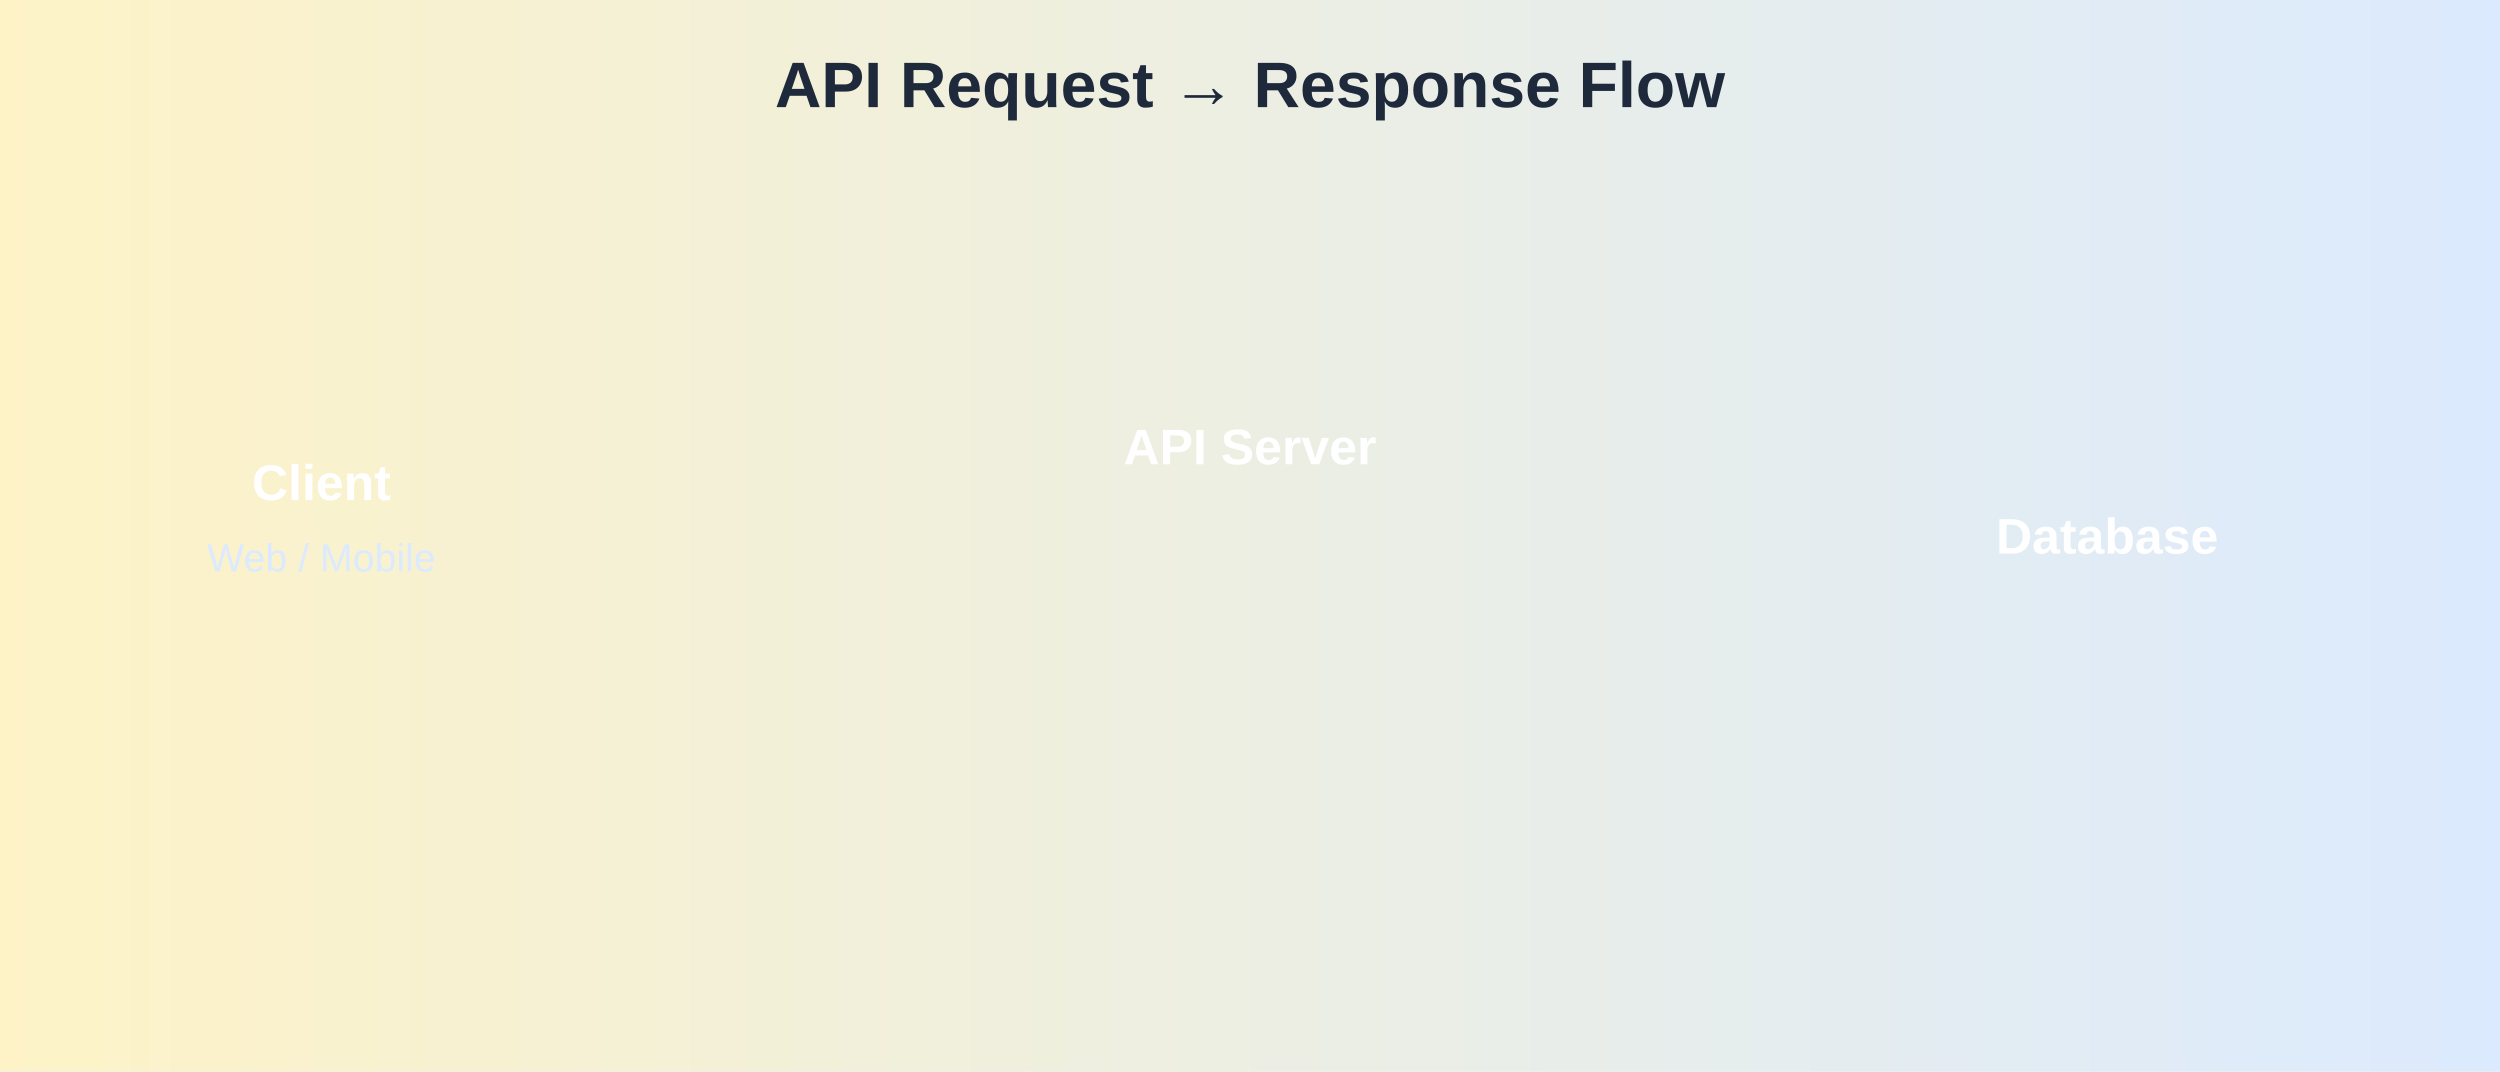
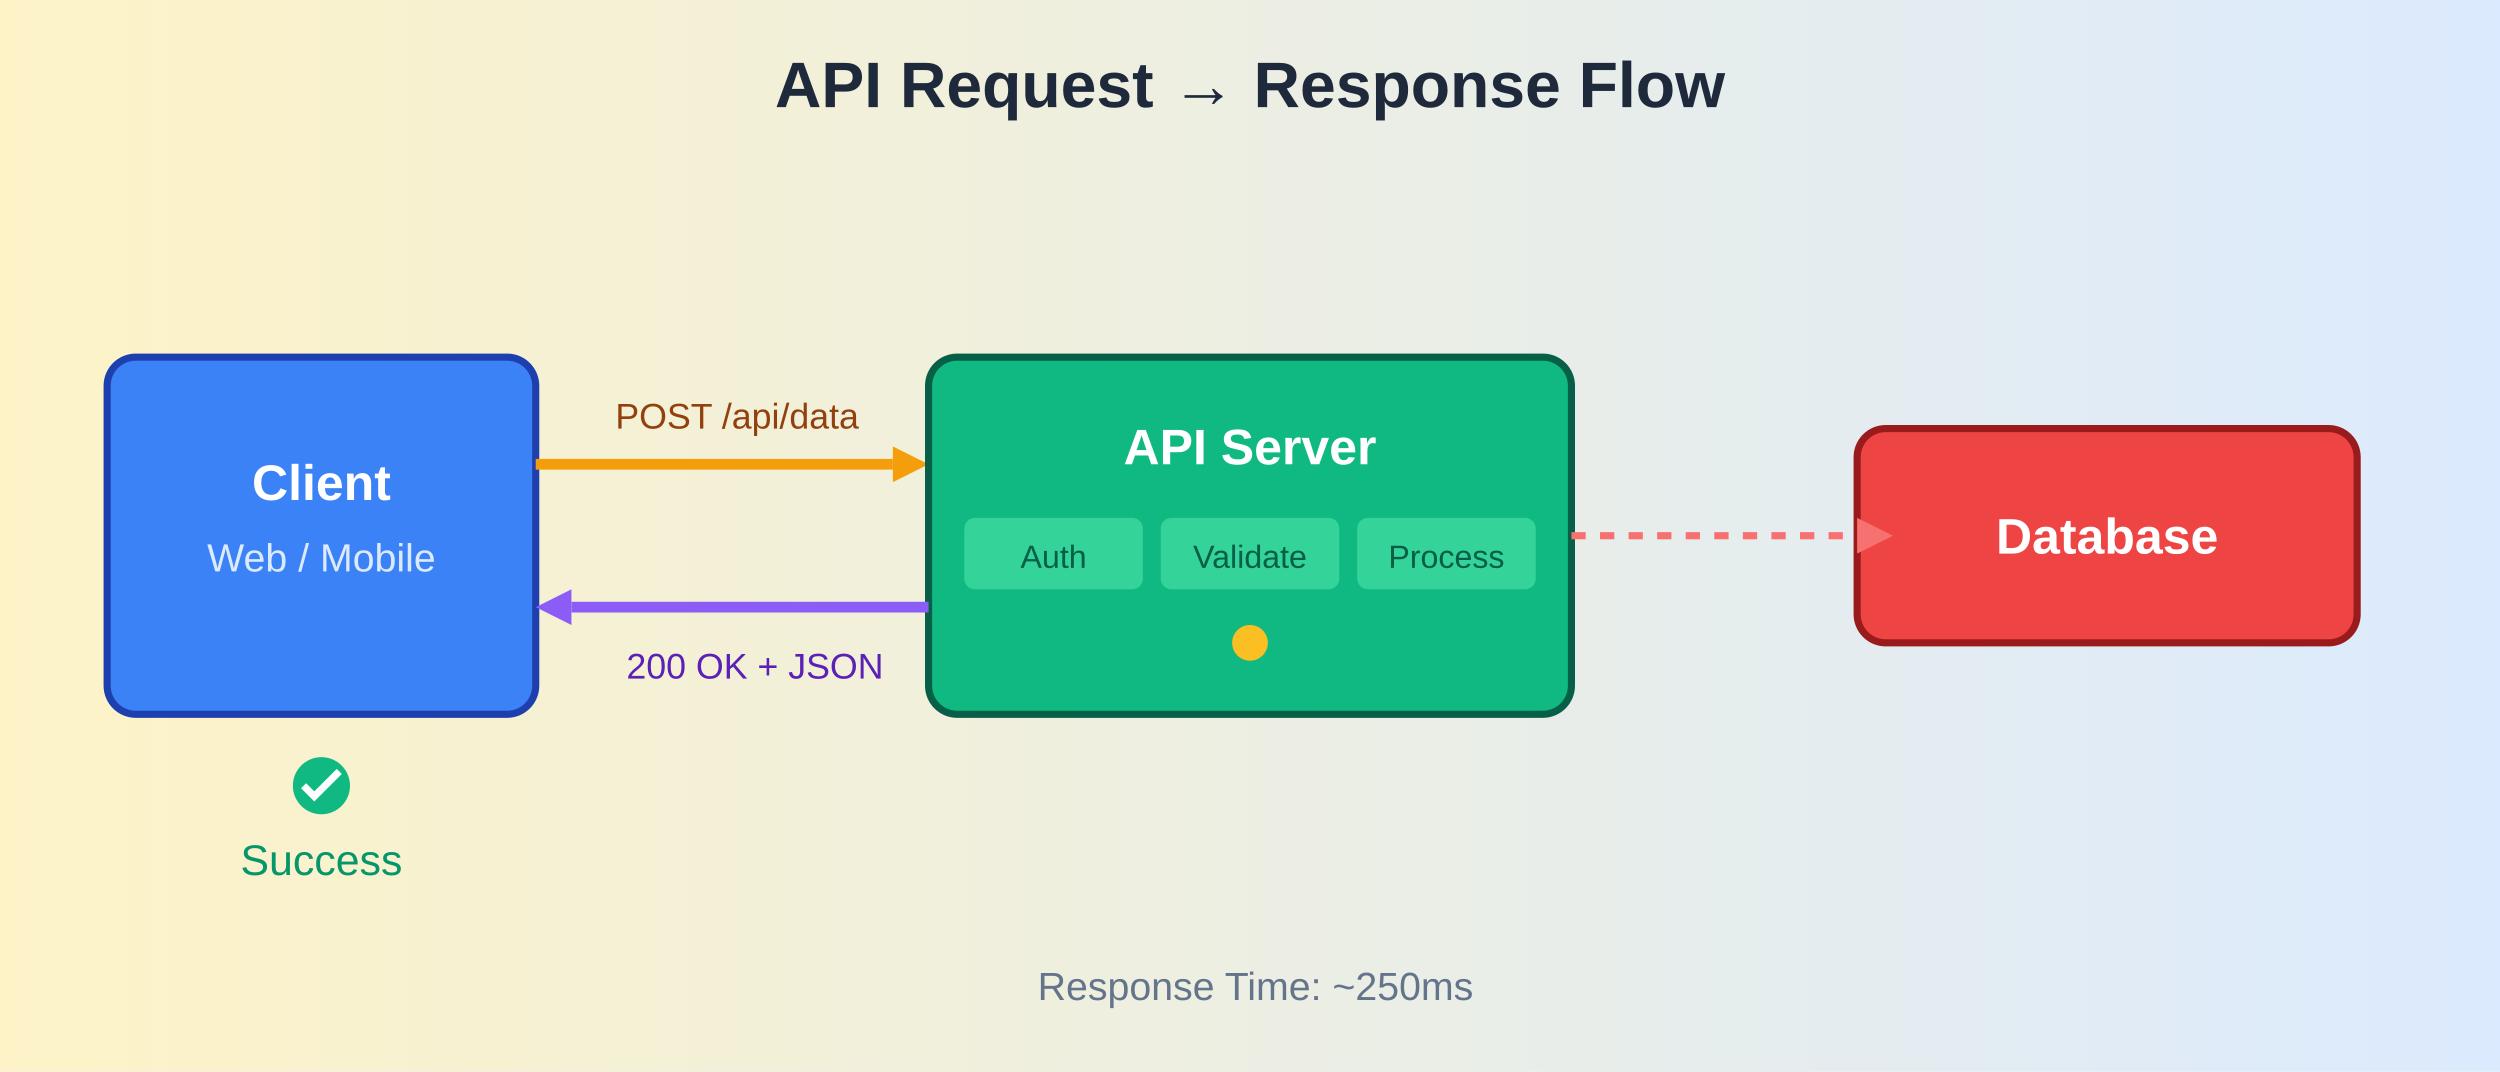
<svg xmlns="http://www.w3.org/2000/svg" viewBox="0 0 700 300" role="img" aria-labelledby="api-title api-desc">
  <defs>
    <linearGradient id="bgGrad" x1="0%" y1="0%" x2="100%" y2="0%">
      <stop offset="0%" style="stop-color:#fef3c7" />
      <stop offset="100%" style="stop-color:#dbeafe" />
    </linearGradient>
  </defs>
  <style>
    @media (prefers-reduced-motion: reduce) {
      * { animation: none !important; }
    }
  </style>
  <rect width="700" height="300" fill="url(#bgGrad)" />
  <text x="350" y="30" text-anchor="middle" font-family="Arial" font-size="18" font-weight="bold" fill="#1e293b">
    API Request → Response Flow
  </text>
  <g>
-     <rect x="30" y="100" width="120" height="100" rx="8" fill="#3b82f6" stroke="#1e40af" stroke-width="2" opacity="0">
-       <animate attributeName="opacity" values="0;1" dur="0.5s" fill="freeze" />
+     <rect x="30" y="100" width="120" height="100" rx="8" fill="#3b82f6" stroke="#1e40af" stroke-width="2">
+       <animate attributeName="opacity" values="0;1" begin="0s;apiloop.end+5s" dur="0.5s" fill="freeze" />
    </rect>
-     <text x="90" y="140" text-anchor="middle" font-family="Arial" font-size="14" font-weight="bold" fill="white">
-       Client
-     </text>
-     <text x="90" y="160" text-anchor="middle" font-family="Arial" font-size="11" fill="#dbeafe">
-       Web / Mobile
+     <text x="90" y="140" text-anchor="middle" font-family="Arial" font-size="14" font-weight="bold" fill="white">Client</text>
+     <text x="90" y="160" text-anchor="middle" font-family="Arial" font-size="11" fill="#dbeafe">Web / Mobile</text>
+   </g>
+   <g>
+     <path d="M150,130 L250,130" stroke="#f59e0b" stroke-width="3">
+       <animate attributeName="opacity" values="0;1" begin="0.5s;apiloop.end+5.5s" dur="0.3s" fill="freeze" />
+       <animate attributeName="stroke-dasharray" values="0,100;100,0" begin="0.5s;apiloop.end+5.5s" dur="1s" fill="freeze" />
+     </path>
+     <polygon points="250,125 260,130 250,135" fill="#f59e0b">
+       <animate attributeName="opacity" values="0;1" begin="1.5s;apiloop.end+6.5s" dur="0.3s" fill="freeze" />
+     </polygon>
+     <text x="205" y="120" text-anchor="middle" font-family="Arial" font-size="10" fill="#92400e">
+       <animate attributeName="opacity" values="0;1" begin="1s;apiloop.end+6s" dur="0.5s" fill="freeze" />
+       POST /api/data
    </text>
  </g>
  <g>
-     <path d="M150,130 L250,130" stroke="#f59e0b" stroke-width="3" opacity="0">
-       <animate attributeName="opacity" values="0;1" begin="0.5s" dur="0.3s" fill="freeze" />
-       <animate attributeName="stroke-dasharray" values="0,100;100,0" begin="0.5s" dur="1s" fill="freeze" />
+     <rect x="260" y="100" width="180" height="100" rx="8" fill="#10b981" stroke="#065f46" stroke-width="2">
+       <animate attributeName="opacity" values="0;1" begin="1.5s;apiloop.end+6.5s" dur="0.5s" fill="freeze" />
+     </rect>
+     <text x="350" y="130" text-anchor="middle" font-family="Arial" font-size="14" font-weight="bold" fill="white">API Server</text>
+     <g>
+       <rect x="270" y="145" width="50" height="20" rx="3" fill="#34d399">
+         <animate attributeName="opacity" values="0;1" begin="2s;apiloop.end+7s" dur="0.5s" fill="freeze" />
+       </rect>
+       <text x="295" y="159" text-anchor="middle" font-family="Arial" font-size="9" fill="#065f46">Auth</text>
+       <rect x="325" y="145" width="50" height="20" rx="3" fill="#34d399">
+         <animate attributeName="opacity" values="0;1" begin="2s;apiloop.end+7s" dur="0.5s" fill="freeze" />
+       </rect>
+       <text x="350" y="159" text-anchor="middle" font-family="Arial" font-size="9" fill="#065f46">Validate</text>
+       <rect x="380" y="145" width="50" height="20" rx="3" fill="#34d399">
+         <animate attributeName="opacity" values="0;1" begin="2s;apiloop.end+7s" dur="0.5s" fill="freeze" />
+       </rect>
+       <text x="405" y="159" text-anchor="middle" font-family="Arial" font-size="9" fill="#065f46">Process</text>
+     </g>
+     <circle cx="350" cy="180" r="5" fill="#fbbf24">
+       <animate attributeName="opacity" values="0;1;0" begin="2.5s;apiloop.end+7.5s" dur="1.5s" repeatCount="2" />
+     </circle>
+   </g>
+   <g>
+     <path d="M260,170 L160,170" stroke="#8b5cf6" stroke-width="3">
+       <animate attributeName="opacity" values="0;1" begin="5s;apiloop.end+10s" dur="0.3s" fill="freeze" />
+       <animate attributeName="stroke-dasharray" values="0,100;100,0" begin="5s;apiloop.end+10s" dur="1s" fill="freeze" />
    </path>
-     <polygon points="250,125 260,130 250,135" fill="#f59e0b" opacity="0">
-       <animate attributeName="opacity" values="0;1" begin="1.5s" dur="0.3s" fill="freeze" />
+     <polygon points="160,165 150,170 160,175" fill="#8b5cf6">
+       <animate attributeName="opacity" values="0;1" begin="6s;apiloop.end+11s" dur="0.3s" fill="freeze" />
    </polygon>
-     <text x="205" y="120" text-anchor="middle" font-family="Arial" font-size="10" fill="#92400e" opacity="0">
-       POST /api/data
-       <animate attributeName="opacity" values="0;1" begin="1s" dur="0.5s" fill="freeze" />
+     <text x="210" y="190" text-anchor="middle" font-family="Arial" font-size="10" fill="#5b21b6">
+       <animate attributeName="opacity" values="0;1" begin="5.5s;apiloop.end+10.5s" dur="0.5s" fill="freeze" />
+       200 OK + JSON
    </text>
  </g>
  <g>
-     <rect x="260" y="100" width="180" height="100" rx="8" fill="#10b981" stroke="#065f46" stroke-width="2" opacity="0">
-       <animate attributeName="opacity" values="0;1" begin="1.5s" dur="0.5s" fill="freeze" />
+     <rect x="520" y="120" width="140" height="60" rx="8" fill="#ef4444" stroke="#991b1b" stroke-width="2">
+       <animate attributeName="opacity" values="0;1" begin="3s;apiloop.end+8s" dur="0.5s" fill="freeze" />
    </rect>
-     <text x="350" y="130" text-anchor="middle" font-family="Arial" font-size="14" font-weight="bold" fill="white">
-       API Server
-     </text>
-     <g opacity="0">
-       <animate attributeName="opacity" values="0;1" begin="2s" dur="0.5s" fill="freeze" />
-       <rect x="270" y="145" width="50" height="20" rx="3" fill="#34d399" />
-       <text x="295" y="159" text-anchor="middle" font-family="Arial" font-size="9" fill="#065f46">Auth</text>
-       <rect x="325" y="145" width="50" height="20" rx="3" fill="#34d399" />
-       <text x="350" y="159" text-anchor="middle" font-family="Arial" font-size="9" fill="#065f46">Validate</text>
-       <rect x="380" y="145" width="50" height="20" rx="3" fill="#34d399" />
-       <text x="405" y="159" text-anchor="middle" font-family="Arial" font-size="9" fill="#065f46">Process</text>
-     </g>
-     <circle cx="350" cy="180" r="5" fill="#fbbf24" opacity="0">
-       <animate attributeName="opacity" values="0;1;0" begin="2.5s" dur="1.5s" repeatCount="2" />
-     </circle>
+     <text x="590" y="155" text-anchor="middle" font-family="Arial" font-size="14" font-weight="bold" fill="white">Database</text>
+     <path d="M440,150 L520,150" stroke="#f87171" stroke-width="2" stroke-dasharray="4,4">
+       <animate attributeName="opacity" values="0;1" begin="3.5s;apiloop.end+8.5s" dur="0.3s" fill="freeze" />
+       <animate attributeName="stroke-dashoffset" values="8;0" dur="0.8s" repeatCount="indefinite" />
+     </path>
+     <polygon points="520,145 530,150 520,155" fill="#f87171">
+       <animate attributeName="opacity" values="0;1" begin="3.5s;apiloop.end+8.5s" dur="0.3s" fill="freeze" />
+     </polygon>
  </g>
  <g>
-     <path d="M260,170 L160,170" stroke="#8b5cf6" stroke-width="3" opacity="0">
-       <animate attributeName="opacity" values="0;1" begin="5s" dur="0.3s" fill="freeze" />
-       <animate attributeName="stroke-dasharray" values="0,100;100,0" begin="5s" dur="1s" fill="freeze" />
-     </path>
-     <polygon points="160,165 150,170 160,175" fill="#8b5cf6" opacity="0">
-       <animate attributeName="opacity" values="0;1" begin="6s" dur="0.3s" fill="freeze" />
-     </polygon>
-     <text x="210" y="190" text-anchor="middle" font-family="Arial" font-size="10" fill="#5b21b6" opacity="0">
-       200 OK + JSON
-       <animate attributeName="opacity" values="0;1" begin="5.5s" dur="0.5s" fill="freeze" />
-     </text>
+     <circle cx="90" cy="220" r="8" fill="#10b981">
+       <animate attributeName="opacity" values="0;1" begin="6.5s;apiloop.end+11.5s" dur="0.5s" fill="freeze" />
+     </circle>
+     <path d="M85,220 L88,223 L95,216" stroke="white" stroke-width="2" fill="none" />
+     <text x="90" y="245" text-anchor="middle" font-family="Arial" font-size="12" fill="#059669">Success</text>
  </g>
-   <g>
-     <rect x="520" y="120" width="140" height="60" rx="8" fill="#ef4444" stroke="#991b1b" stroke-width="2" opacity="0">
-       <animate attributeName="opacity" values="0;1" begin="3s" dur="0.5s" fill="freeze" />
-     </rect>
-     <text x="590" y="155" text-anchor="middle" font-family="Arial" font-size="14" font-weight="bold" fill="white">
-       Database
-     </text>
-     <path d="M440,150 L520,150" stroke="#f87171" stroke-width="2" stroke-dasharray="4,4" opacity="0">
-       <animate attributeName="opacity" values="0;1" begin="3.5s" dur="0.3s" fill="freeze" />
-       <animate attributeName="stroke-dashoffset" values="8;0" dur="0.8s" repeatCount="indefinite" />
-     </path>
-     <polygon points="520,145 530,150 520,155" fill="#f87171" opacity="0">
-       <animate attributeName="opacity" values="0;1" begin="3.5s" dur="0.3s" fill="freeze" />
-     </polygon>
-   </g>
-   <g opacity="0">
-     <animate attributeName="opacity" values="0;1" begin="6.5s" dur="0.5s" fill="freeze" />
-     <circle cx="90" cy="220" r="8" fill="#10b981" />
-     <path d="M85,220 L88,223 L95,216" stroke="white" stroke-width="2" fill="none" />
-     <text x="90" y="245" text-anchor="middle" font-family="Arial" font-size="12" fill="#059669">
-       Success
-     </text>
-   </g>
-   <text x="350" y="280" text-anchor="middle" font-family="Arial" font-size="11" fill="#64748b" opacity="0">
+   <text x="350" y="280" text-anchor="middle" font-family="Arial" font-size="11" fill="#64748b">
+     <animate id="apiloop" attributeName="opacity" values="0;1" begin="7s;apiloop.end+12s" dur="0.5s" fill="freeze" />
    Response Time: ~250ms
-     <animate attributeName="opacity" values="0;1" begin="7s" dur="0.5s" fill="freeze" />
  </text>
</svg>
